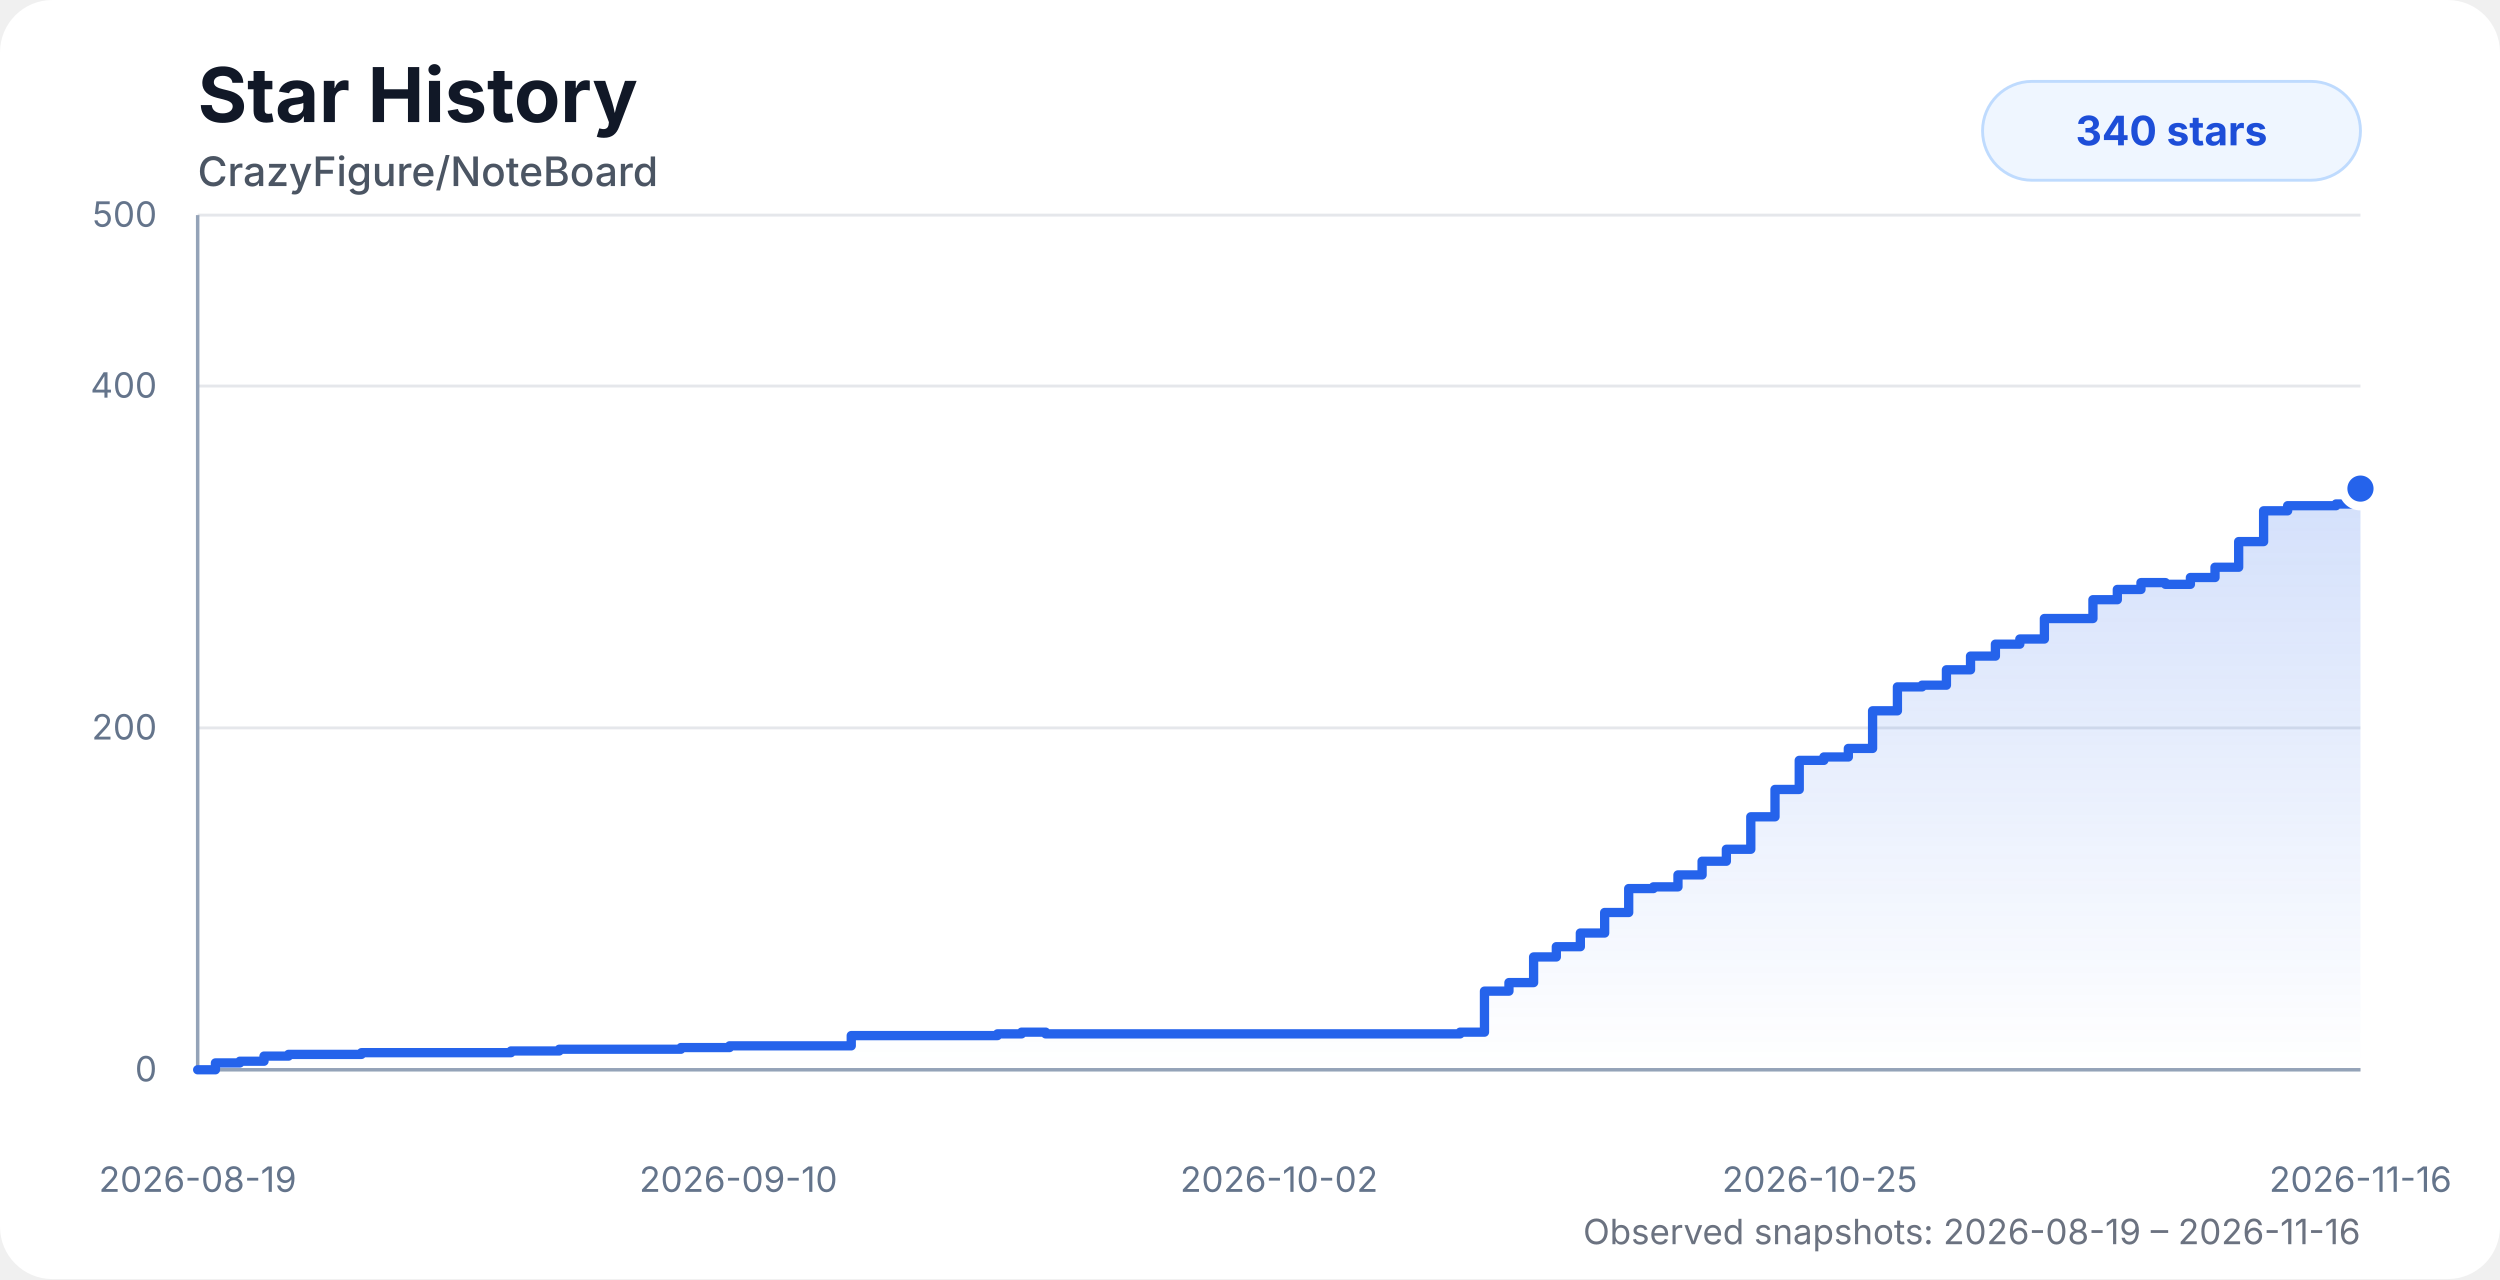
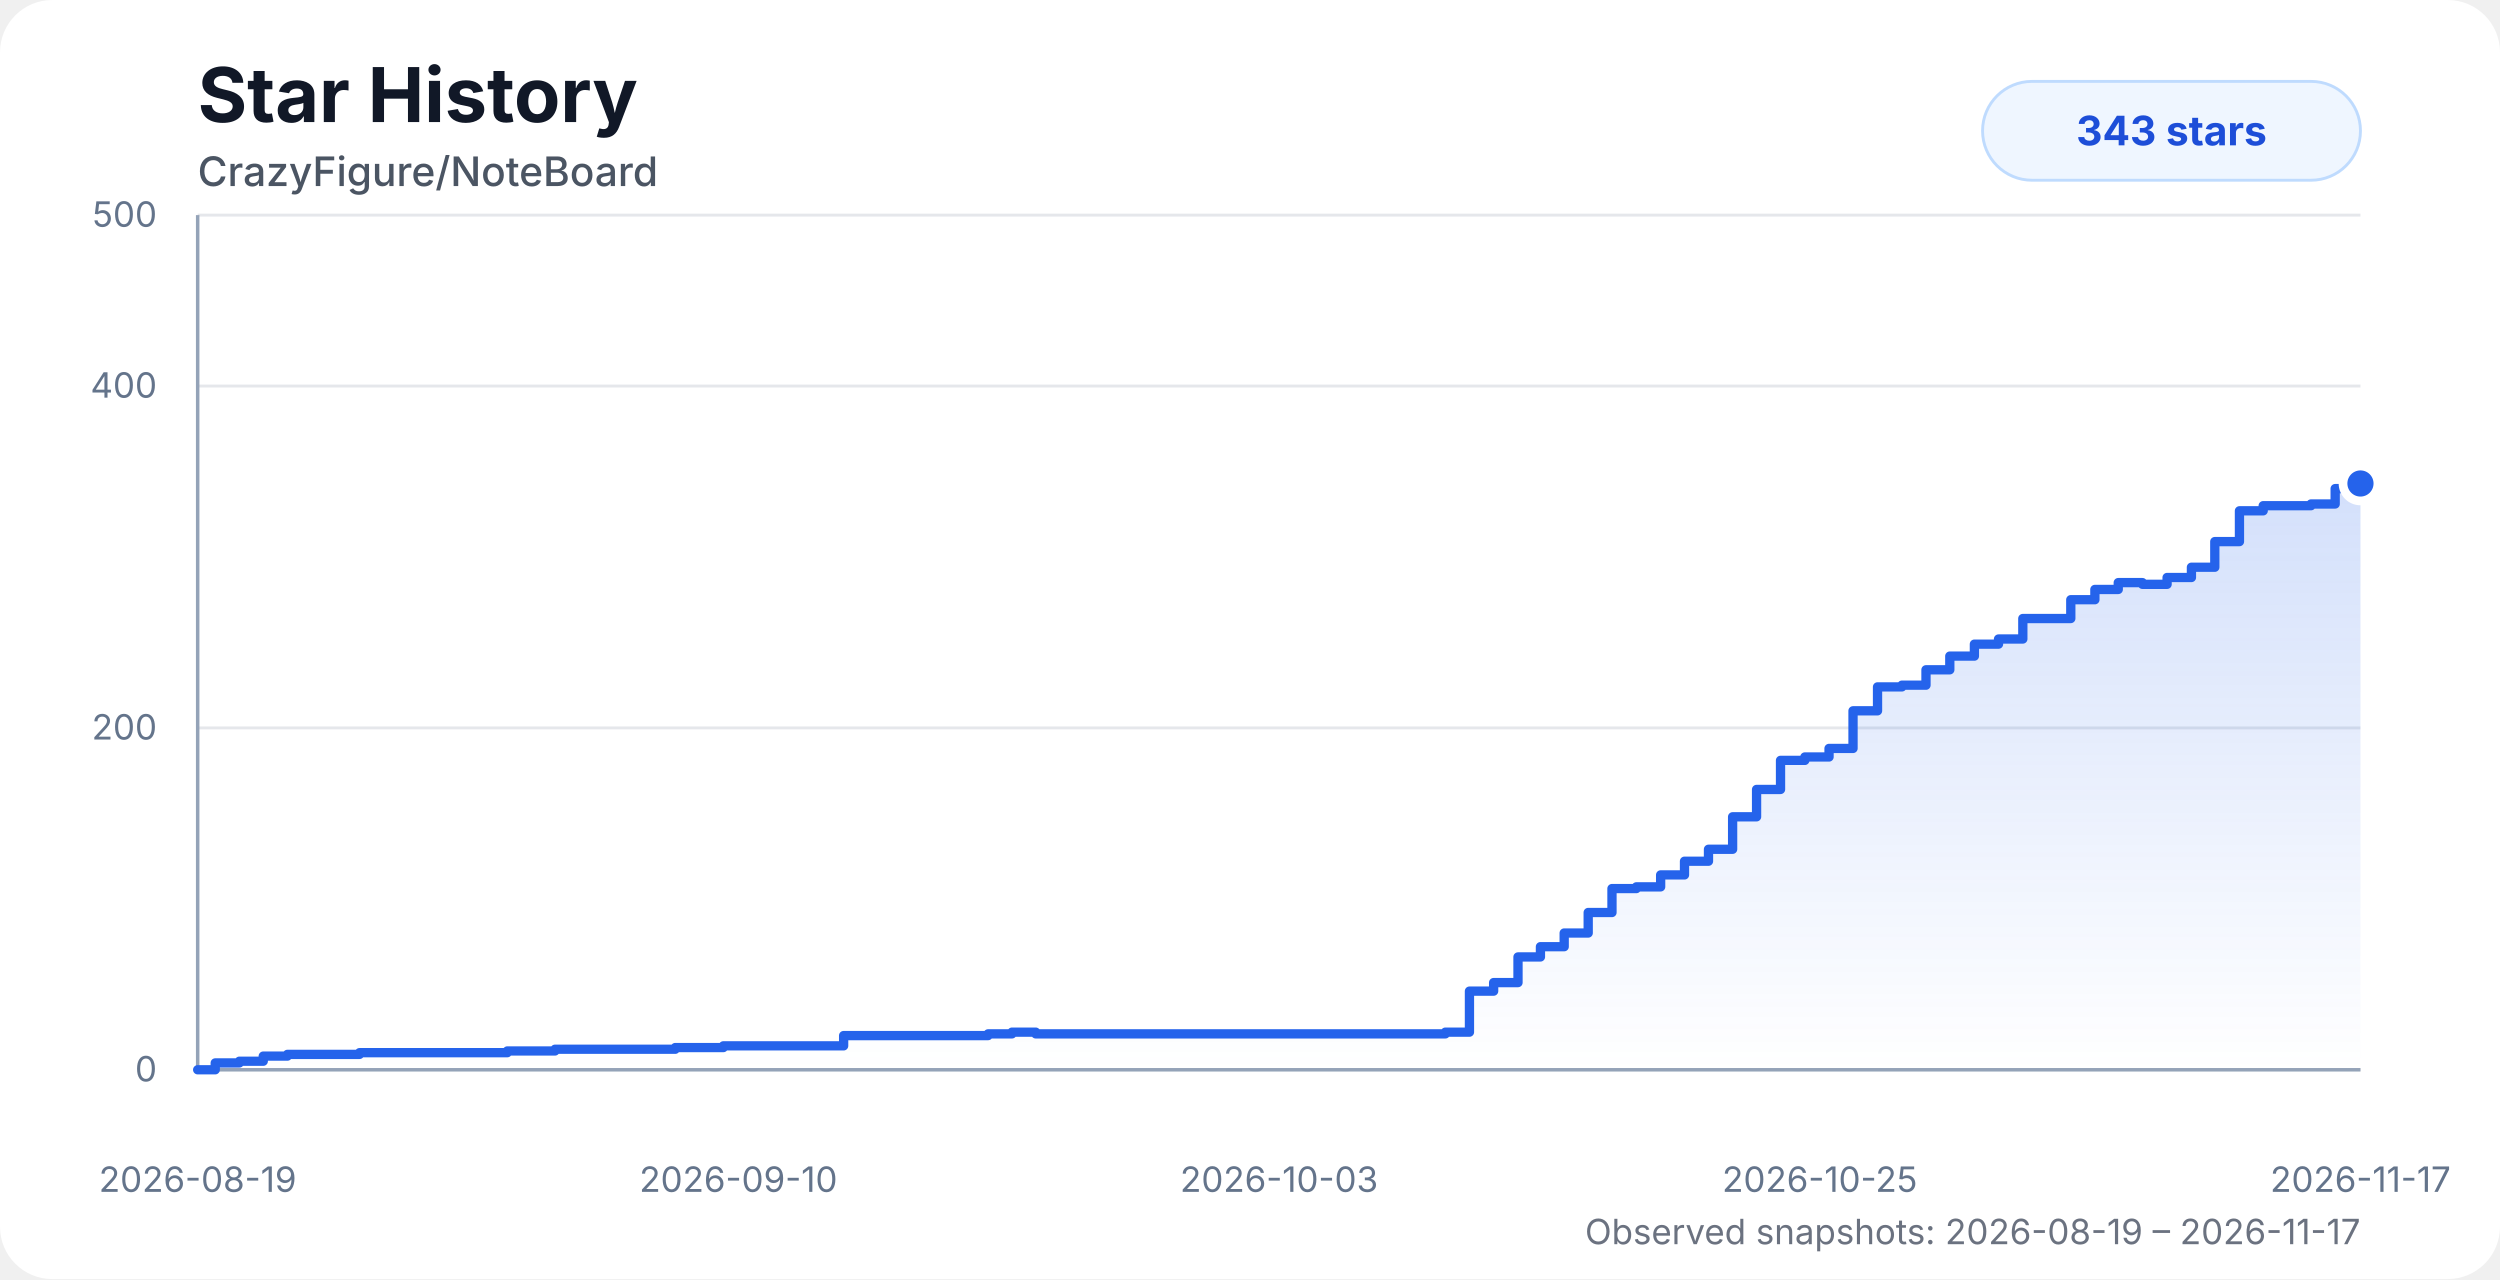
<svg xmlns="http://www.w3.org/2000/svg" width="860" height="440" viewBox="0 0 860 440" role="img" aria-labelledby="title desc">
  <style>
    .chart-bg { fill: #ffffff; }
    .title { fill: #111827; font: 700 26px system-ui, -apple-system, BlinkMacSystemFont, "Segoe UI", sans-serif; }
    .subtitle { fill: #4b5563; font: 500 14px system-ui, -apple-system, BlinkMacSystemFont, "Segoe UI", sans-serif; }
    .axis-label { fill: #64748b; font: 12px system-ui, -apple-system, BlinkMacSystemFont, "Segoe UI", sans-serif; }
    .grid { stroke: #e5e7eb; stroke-width: 1; }
    .axis { stroke: #94a3b8; stroke-width: 1.2; }
    .area { fill: url(#starGradient); opacity: 0.28; }
    .line { fill: none; stroke: #2563eb; stroke-width: 3.2; stroke-linecap: round; stroke-linejoin: round; }
    .dot { fill: #2563eb; stroke: #ffffff; stroke-width: 3; }
    .badge { fill: #eff6ff; stroke: #bfdbfe; }
    .badge-text { fill: #1d4ed8; font: 700 14px system-ui, -apple-system, BlinkMacSystemFont, "Segoe UI", sans-serif; }
    .status { fill: #6b7280; font: 12px system-ui, -apple-system, BlinkMacSystemFont, "Segoe UI", sans-serif; }
    @media (prefers-color-scheme: dark) {
      .chart-bg { fill: #0d1117; }
      .title { fill: #f8fafc; }
      .subtitle { fill: #cbd5e1; }
      .axis-label { fill: #94a3b8; }
      .grid { stroke: #1f2937; }
      .axis { stroke: #475569; }
      .dot { stroke: #0d1117; }
      .badge { fill: #172554; stroke: #1d4ed8; }
      .badge-text { fill: #bfdbfe; }
      .status { fill: #94a3b8; }
    }
  </style>
  <defs>
    <linearGradient id="starGradient" x1="0" x2="0" y1="0" y2="1">
      <stop offset="0%" stop-color="#2563eb" stop-opacity="0.72" />
      <stop offset="100%" stop-color="#2563eb" stop-opacity="0" />
    </linearGradient>
  </defs>
  <rect class="chart-bg" width="860" height="440" rx="18" />
  <text class="title" x="68" y="42">Star History</text>
  <text class="subtitle" x="68" y="64">CrazyFigure/NoteBoard</text>
  <g>
    <line class="grid" x1="68" y1="368" x2="812" y2="368" />
    <line class="grid" x1="68" y1="250.4" x2="812" y2="250.4" />
    <line class="grid" x1="68" y1="132.8" x2="812" y2="132.8" />
    <line class="grid" x1="68" y1="74" x2="812" y2="74" />
    <line class="axis" x1="68" y1="74" x2="68" y2="368" />
    <line class="axis" x1="68" y1="368" x2="812" y2="368" />
    <text class="axis-label" x="54" y="372" text-anchor="end">0</text>
    <text class="axis-label" x="54" y="254.4" text-anchor="end">200</text>
    <text class="axis-label" x="54" y="136.8" text-anchor="end">400</text>
    <text class="axis-label" x="54" y="78" text-anchor="end">500</text>
    <text class="axis-label" x="68" y="410" text-anchor="middle">2026-08-19</text>
    <text class="axis-label" x="254" y="410" text-anchor="middle">2026-09-10</text>
-     <text class="axis-label" x="440" y="410" text-anchor="middle">2026-10-02</text>
+     <text class="axis-label" x="440" y="410" text-anchor="middle">2026-10-03</text>
    <text class="axis-label" x="626" y="410" text-anchor="middle">2026-10-25</text>
-     <text class="axis-label" x="812" y="410" text-anchor="middle">2026-11-16</text>
+     <text class="axis-label" x="812" y="410" text-anchor="middle">2026-11-17</text>
  </g>
-   <path class="area" d="M 68 368 H 68 V 368 H 74.11 V 365.65 H 82.51 V 365.06 H 90.82 V 363.3 H 99.24 V 362.71 H 107.61 V 362.71 H 115.93 V 362.71 H 124.34 V 362.12 H 135.68 V 362.12 H 144.65 V 362.12 H 151.25 V 362.12 H 159.24 V 362.12 H 167.69 V 362.12 H 175.78 V 361.53 H 184.02 V 361.53 H 192.38 V 360.94 H 200.78 V 360.94 H 209.08 V 360.94 H 217.52 V 360.94 H 225.93 V 360.94 H 234.23 V 360.36 H 242.62 V 360.36 H 250.97 V 359.77 H 259.35 V 359.77 H 267.65 V 359.77 H 276.14 V 359.77 H 284.56 V 359.77 H 292.83 V 356.24 H 301.18 V 356.24 H 309.56 V 356.24 H 317.86 V 356.24 H 326.22 V 356.24 H 334.73 V 356.24 H 343.13 V 355.65 H 351.43 V 355.06 H 359.7 V 355.65 H 368.12 V 355.65 H 376.46 V 355.65 H 384.82 V 355.65 H 393.34 V 355.65 H 401.85 V 355.65 H 410.2 V 355.65 H 418.5 V 355.65 H 427.01 V 355.65 H 435.31 V 355.65 H 443.52 V 355.65 H 452.01 V 355.65 H 460.44 V 355.65 H 468.96 V 355.65 H 477.21 V 355.65 H 485.65 V 355.65 H 494 V 355.65 H 502.29 V 355.06 H 510.66 V 340.95 H 519.08 V 338.01 H 527.56 V 329.19 H 535.38 V 325.66 H 543.64 V 320.96 H 552 V 313.9 H 560.27 V 305.67 H 568.77 V 305.08 H 577.22 V 300.97 H 585.52 V 296.26 H 593.87 V 292.15 H 602.27 V 280.98 H 610.6 V 271.57 H 618.94 V 261.57 H 627.41 V 260.4 H 635.83 V 257.46 H 644.17 V 244.52 H 652.71 V 236.29 H 661.19 V 235.7 H 669.57 V 230.41 H 677.86 V 225.7 H 686.42 V 221.59 H 694.82 V 219.82 H 703.27 V 212.77 H 711.48 V 212.77 H 719.97 V 206.3 H 728.36 V 202.77 H 736.49 V 200.42 H 744.91 V 201.01 H 753.5 V 198.66 H 761.96 V 195.13 H 770.1 V 186.31 H 778.68 V 175.72 H 786.95 V 173.96 H 795.13 V 173.96 H 803.59 V 173.37 H 812 V 168.08 L 812 368 L 68 368 Z" />
-   <path class="line" d="M 68 368 H 68 V 368 H 74.11 V 365.65 H 82.51 V 365.06 H 90.82 V 363.3 H 99.24 V 362.71 H 107.61 V 362.71 H 115.93 V 362.71 H 124.34 V 362.12 H 135.68 V 362.12 H 144.65 V 362.12 H 151.25 V 362.12 H 159.24 V 362.12 H 167.69 V 362.12 H 175.78 V 361.53 H 184.02 V 361.53 H 192.38 V 360.94 H 200.78 V 360.94 H 209.08 V 360.94 H 217.52 V 360.94 H 225.93 V 360.94 H 234.23 V 360.36 H 242.62 V 360.36 H 250.97 V 359.77 H 259.35 V 359.77 H 267.65 V 359.77 H 276.14 V 359.77 H 284.56 V 359.77 H 292.83 V 356.24 H 301.18 V 356.24 H 309.56 V 356.24 H 317.86 V 356.24 H 326.22 V 356.24 H 334.73 V 356.24 H 343.13 V 355.65 H 351.43 V 355.06 H 359.7 V 355.65 H 368.12 V 355.65 H 376.46 V 355.65 H 384.82 V 355.65 H 393.34 V 355.65 H 401.85 V 355.65 H 410.2 V 355.65 H 418.5 V 355.65 H 427.01 V 355.65 H 435.31 V 355.65 H 443.52 V 355.65 H 452.01 V 355.65 H 460.44 V 355.65 H 468.96 V 355.65 H 477.21 V 355.65 H 485.65 V 355.65 H 494 V 355.65 H 502.29 V 355.06 H 510.66 V 340.95 H 519.08 V 338.01 H 527.56 V 329.19 H 535.38 V 325.66 H 543.64 V 320.96 H 552 V 313.9 H 560.27 V 305.67 H 568.77 V 305.08 H 577.22 V 300.97 H 585.52 V 296.26 H 593.87 V 292.15 H 602.27 V 280.98 H 610.6 V 271.57 H 618.94 V 261.57 H 627.41 V 260.4 H 635.83 V 257.46 H 644.17 V 244.52 H 652.71 V 236.29 H 661.19 V 235.7 H 669.57 V 230.41 H 677.86 V 225.7 H 686.42 V 221.59 H 694.82 V 219.82 H 703.27 V 212.77 H 711.48 V 212.77 H 719.97 V 206.3 H 728.36 V 202.77 H 736.49 V 200.42 H 744.91 V 201.01 H 753.5 V 198.66 H 761.96 V 195.13 H 770.1 V 186.31 H 778.68 V 175.72 H 786.95 V 173.96 H 795.13 V 173.96 H 803.59 V 173.37 H 812 V 168.08" />
-   <circle class="dot" cx="812" cy="168.08" r="6" />
+   <path class="area" d="M 68 368 H 68 V 368 H 74.04 V 365.65 H 82.34 V 365.06 H 90.56 V 363.3 H 98.87 V 362.71 H 107.14 V 362.71 H 115.37 V 362.71 H 123.68 V 362.12 H 134.89 V 362.12 H 143.76 V 362.12 H 150.28 V 362.12 H 158.17 V 362.12 H 166.53 V 362.12 H 174.52 V 361.53 H 182.66 V 361.53 H 190.92 V 360.94 H 199.23 V 360.94 H 207.44 V 360.94 H 215.77 V 360.94 H 224.08 V 360.94 H 232.29 V 360.36 H 240.58 V 360.36 H 248.84 V 359.77 H 257.12 V 359.77 H 265.31 V 359.77 H 273.71 V 359.77 H 282.03 V 359.77 H 290.21 V 356.24 H 298.46 V 356.24 H 306.74 V 356.24 H 314.94 V 356.24 H 323.2 V 356.24 H 331.61 V 356.24 H 339.91 V 355.65 H 348.12 V 355.06 H 356.29 V 355.65 H 364.61 V 355.65 H 372.85 V 355.65 H 381.12 V 355.65 H 389.54 V 355.65 H 397.95 V 355.65 H 406.2 V 355.65 H 414.41 V 355.65 H 422.81 V 355.65 H 431.02 V 355.65 H 439.13 V 355.65 H 447.53 V 355.65 H 455.85 V 355.65 H 464.27 V 355.65 H 472.43 V 355.65 H 480.77 V 355.65 H 489.02 V 355.65 H 497.21 V 355.06 H 505.49 V 340.95 H 513.81 V 338.01 H 522.19 V 329.19 H 529.91 V 325.66 H 538.08 V 320.96 H 546.34 V 313.9 H 554.52 V 305.67 H 562.91 V 305.08 H 571.26 V 300.97 H 579.47 V 296.26 H 587.72 V 292.15 H 596.02 V 280.98 H 604.26 V 271.57 H 612.5 V 261.57 H 620.87 V 260.4 H 629.19 V 257.46 H 637.44 V 244.52 H 645.87 V 236.29 H 654.26 V 235.7 H 662.54 V 230.41 H 670.73 V 225.7 H 679.19 V 221.59 H 687.49 V 219.82 H 695.85 V 212.77 H 703.96 V 212.77 H 712.35 V 206.3 H 720.64 V 202.77 H 728.68 V 200.42 H 737 V 201.01 H 745.48 V 198.66 H 753.85 V 195.13 H 761.89 V 186.31 H 770.37 V 175.72 H 778.54 V 173.96 H 786.63 V 173.96 H 794.99 V 173.37 H 803.3 V 168.08 H 812 V 166.32 L 812 368 L 68 368 Z" />
+   <path class="line" d="M 68 368 H 68 V 368 H 74.04 V 365.65 H 82.34 V 365.06 H 90.56 V 363.3 H 98.87 V 362.71 H 107.14 V 362.71 H 115.37 V 362.71 H 123.68 V 362.12 H 134.89 V 362.12 H 143.76 V 362.12 H 150.28 V 362.12 H 158.17 V 362.12 H 166.53 V 362.12 H 174.52 V 361.53 H 182.66 V 361.53 H 190.92 V 360.94 H 199.23 V 360.94 H 207.44 V 360.94 H 215.77 V 360.94 H 224.08 V 360.94 H 232.29 V 360.36 H 240.58 V 360.36 H 248.84 V 359.77 H 257.12 V 359.77 H 265.31 V 359.77 H 273.71 V 359.77 H 282.03 V 359.77 H 290.21 V 356.24 H 298.46 V 356.24 H 306.74 V 356.24 H 314.94 V 356.24 H 323.2 V 356.24 H 331.61 V 356.24 H 339.91 V 355.65 H 348.12 V 355.06 H 356.29 V 355.65 H 364.61 V 355.65 H 372.85 V 355.65 H 381.12 V 355.65 H 389.54 V 355.65 H 397.95 V 355.65 H 406.2 V 355.65 H 414.41 V 355.65 H 422.81 V 355.65 H 431.02 V 355.65 H 439.13 V 355.65 H 447.53 V 355.65 H 455.85 V 355.65 H 464.27 V 355.65 H 472.43 V 355.65 H 480.77 V 355.65 H 489.02 V 355.65 H 497.21 V 355.06 H 505.49 V 340.95 H 513.81 V 338.01 H 522.19 V 329.19 H 529.91 V 325.66 H 538.08 V 320.96 H 546.34 V 313.9 H 554.52 V 305.67 H 562.91 V 305.08 H 571.26 V 300.97 H 579.47 V 296.26 H 587.72 V 292.15 H 596.02 V 280.98 H 604.26 V 271.57 H 612.5 V 261.57 H 620.87 V 260.4 H 629.19 V 257.46 H 637.44 V 244.52 H 645.87 V 236.29 H 654.26 V 235.7 H 662.54 V 230.41 H 670.73 V 225.7 H 679.19 V 221.59 H 687.49 V 219.82 H 695.85 V 212.77 H 703.96 V 212.77 H 712.35 V 206.3 H 720.64 V 202.77 H 728.68 V 200.42 H 737 V 201.01 H 745.48 V 198.66 H 753.85 V 195.13 H 761.89 V 186.31 H 770.37 V 175.72 H 778.54 V 173.96 H 786.63 V 173.96 H 794.99 V 173.37 H 803.3 V 168.08 H 812 V 166.32" />
+   <circle class="dot" cx="812" cy="166.32" r="6" />
  <rect class="badge" x="682" y="28" width="130" height="34" rx="17" />
-   <text class="badge-text" x="747" y="50" text-anchor="middle">340 stars</text>
-   <text class="status" x="812" y="428" text-anchor="end">Observed snapshots: 2026-08-19 – 2026-11-16</text>
+   <text class="badge-text" x="747" y="50" text-anchor="middle">343 stars</text>
+   <text class="status" x="812" y="428" text-anchor="end">Observed snapshots: 2026-08-19 – 2026-11-17</text>
</svg>
